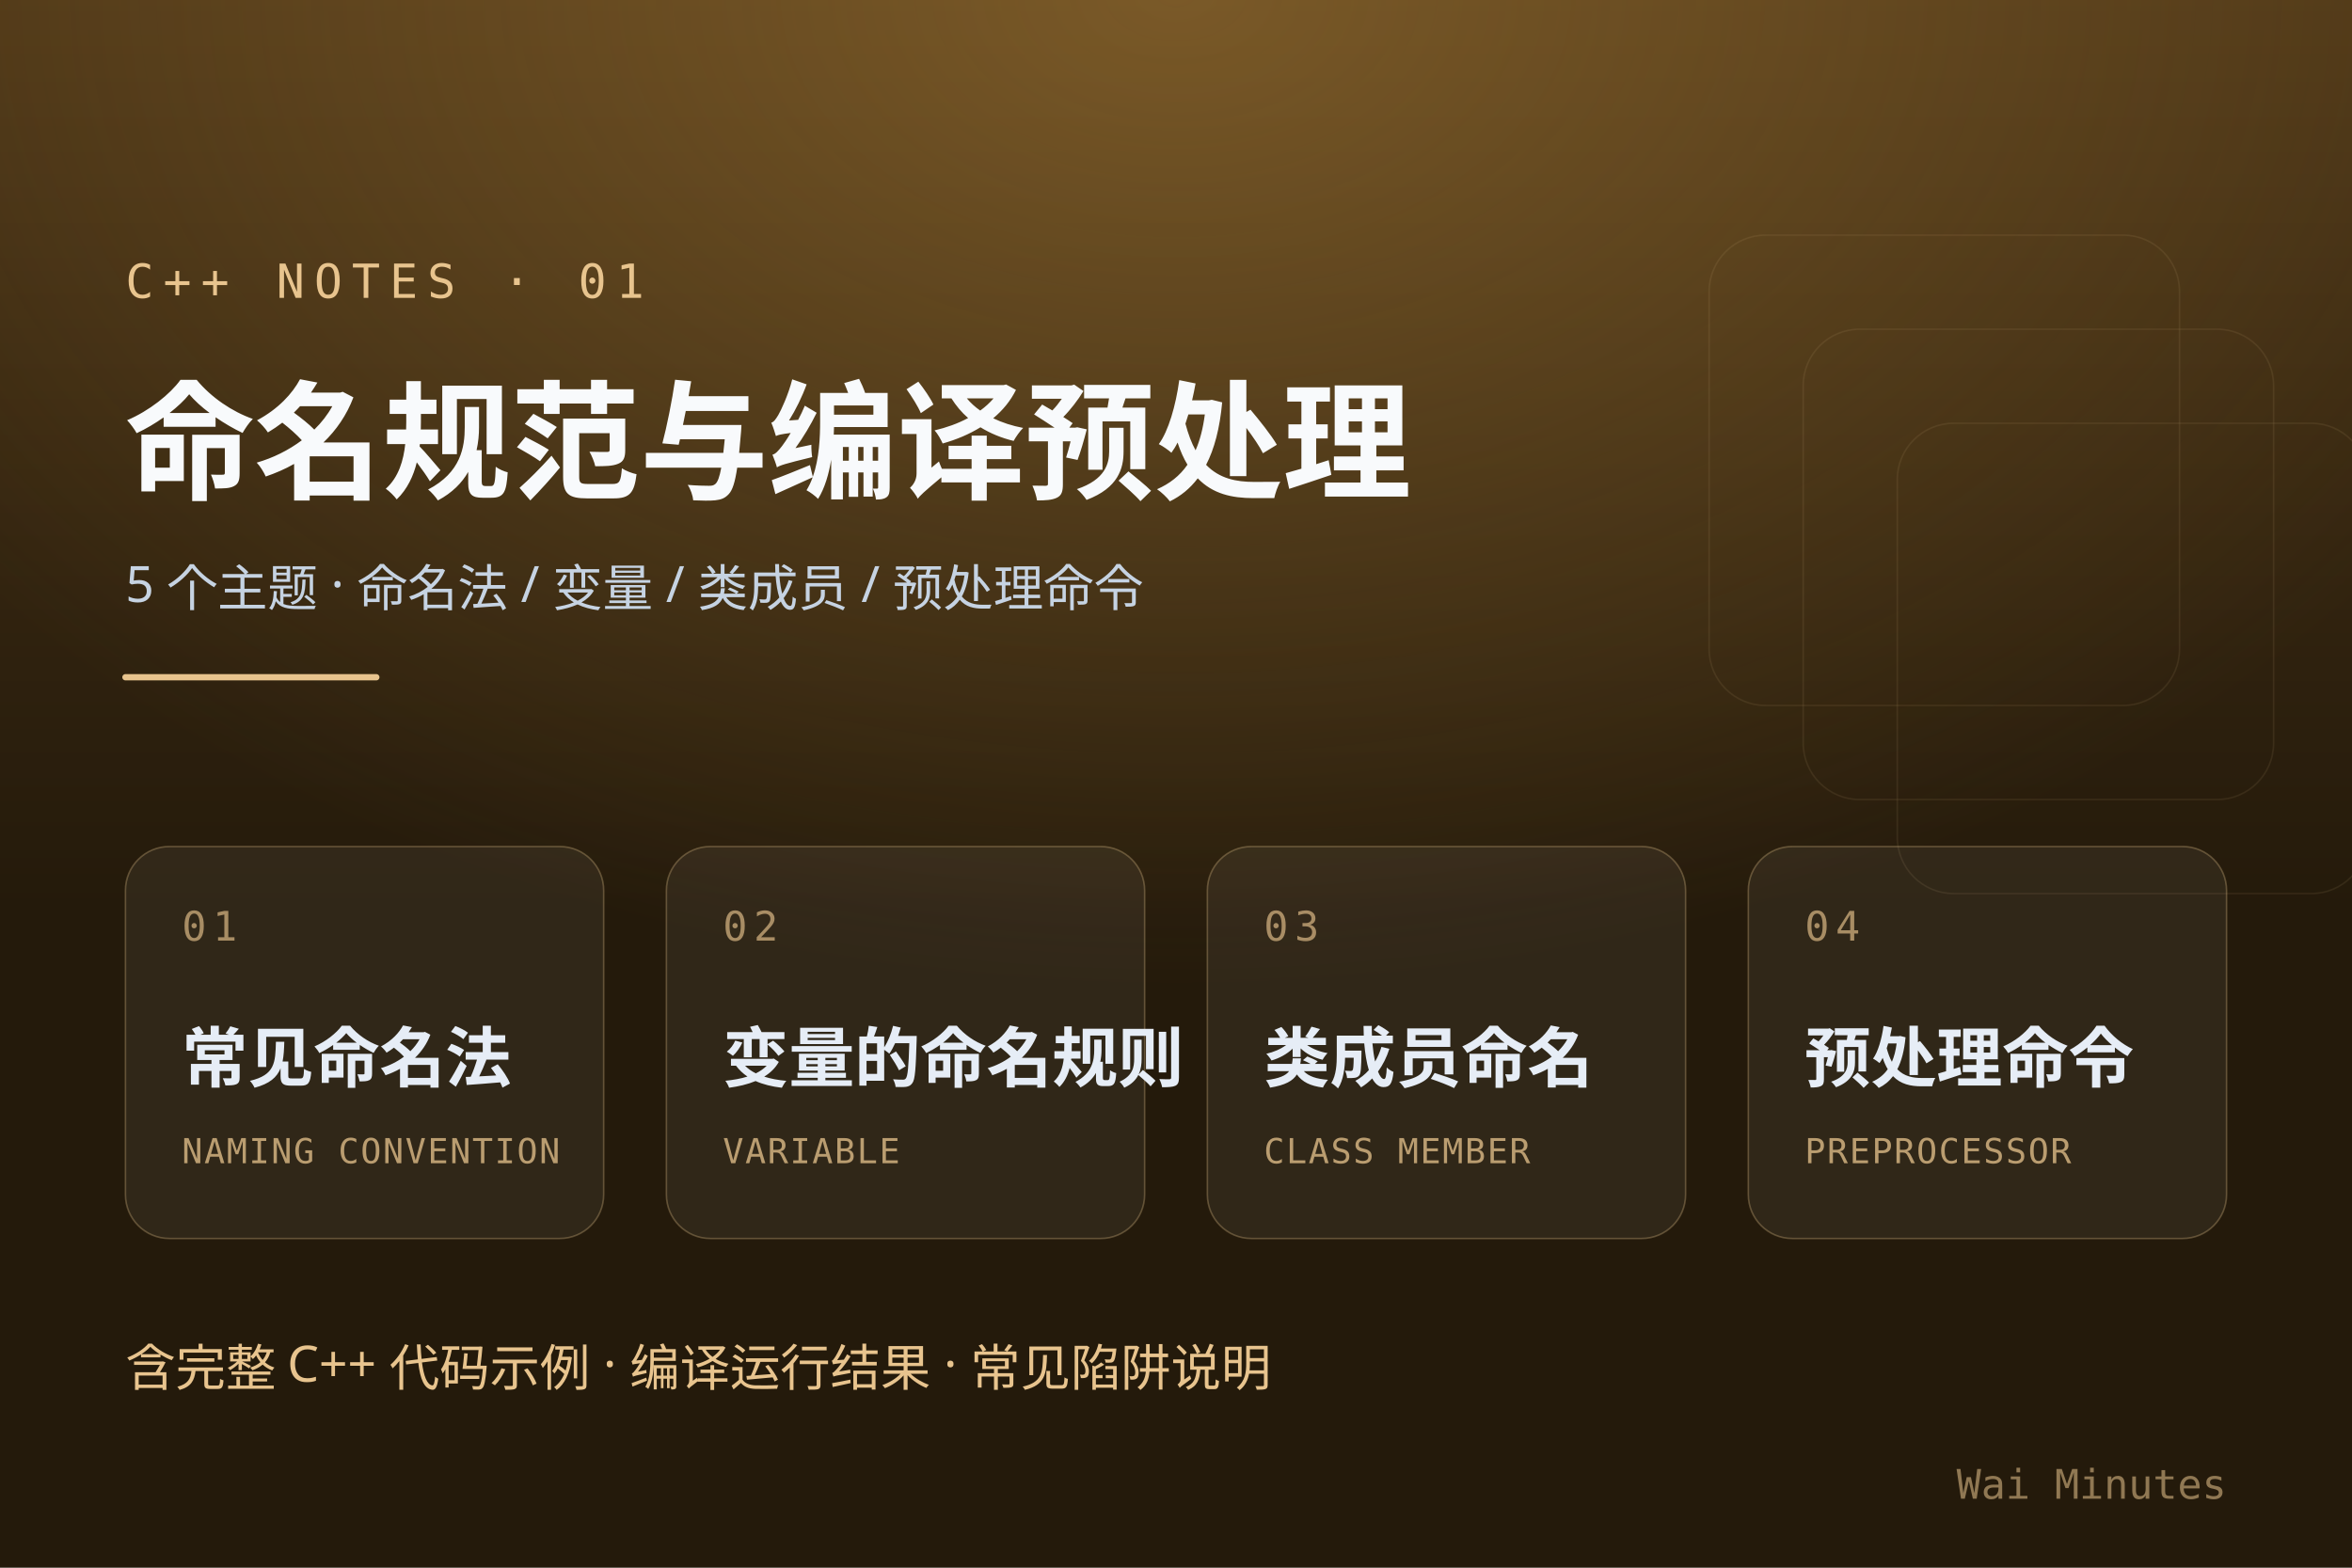
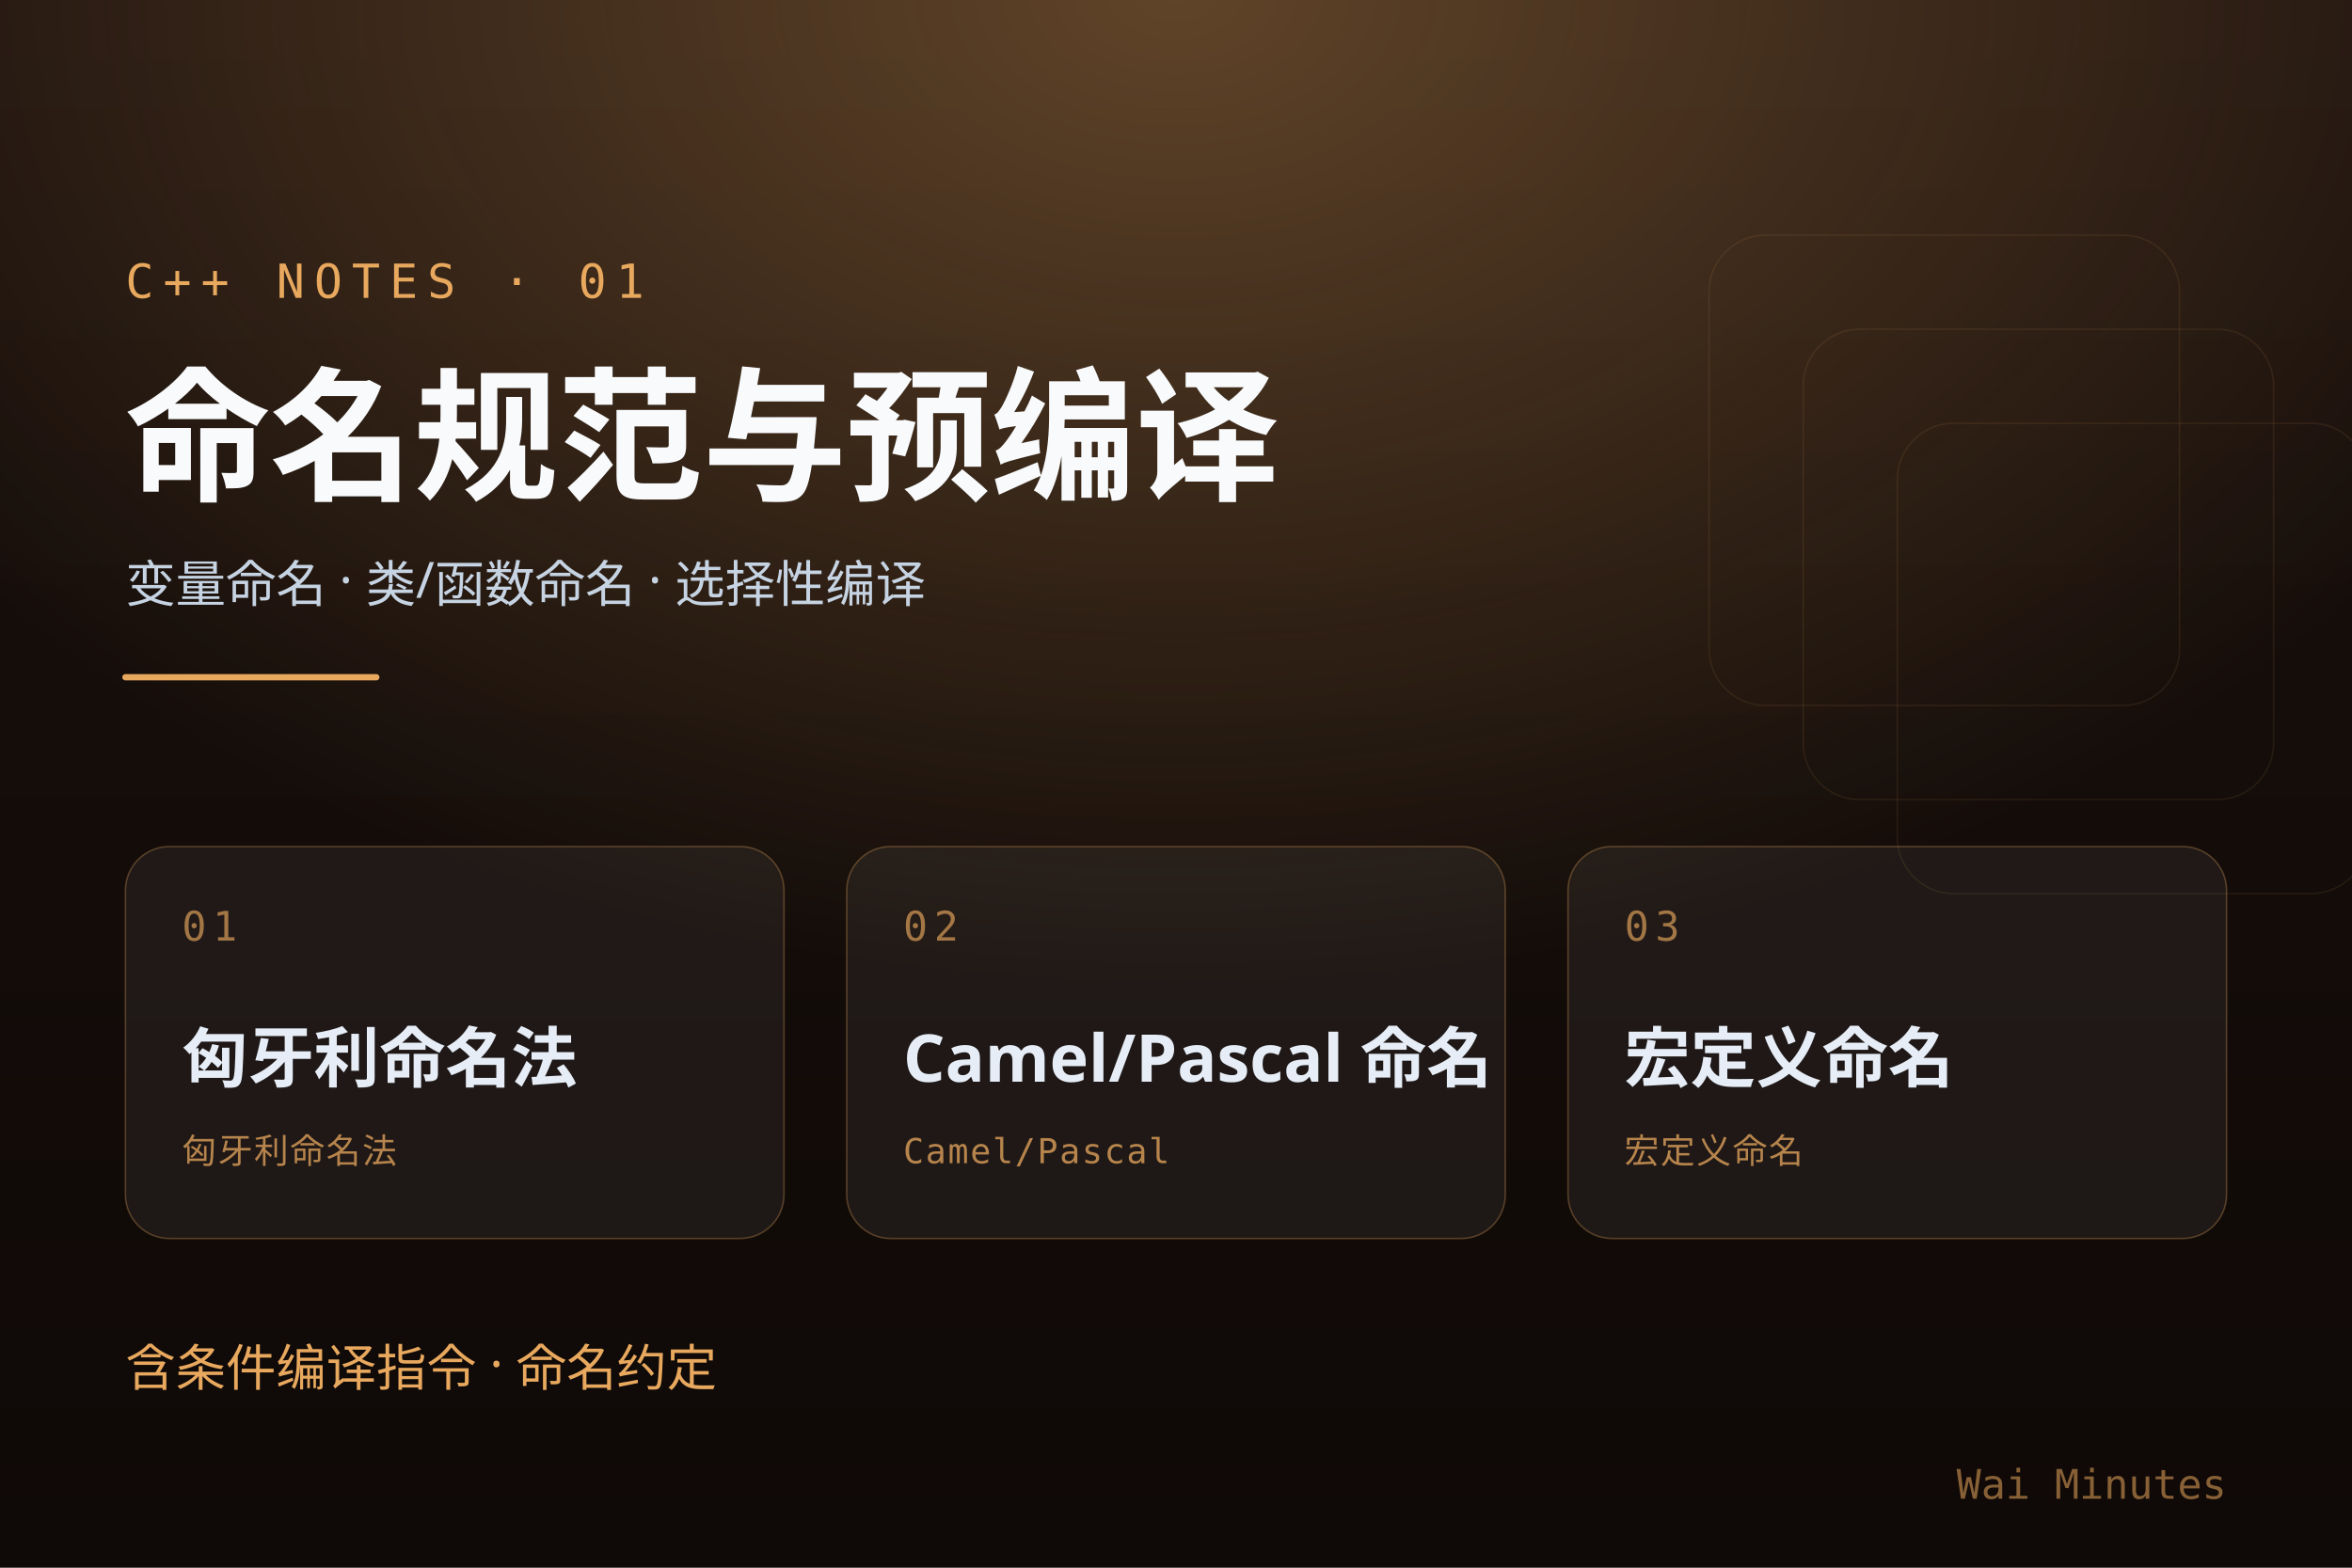
<svg xmlns="http://www.w3.org/2000/svg" width="1500" height="1000" viewBox="0 0 1500 1000" role="img" aria-labelledby="t d">
  <defs>
    <linearGradient id="bg" x1="0" y1="0" x2="0" y2="1">
-       <stop offset="0" stop-color="#4a3416" />
-       <stop offset="0.58" stop-color="#241a0b" />
-       <stop offset="1" stop-color="#241a0b" />
+       <stop offset="0" stop-color="#1a100d" />
+       <stop offset="0.58" stop-color="#130c09" />
+       <stop offset="1" stop-color="#0f0907" />
    </linearGradient>
    <radialGradient id="glow" cx="0.5" cy="0" r="0.9">
-       <stop offset="0" stop-color="#d8a24a" stop-opacity="0.34" />
-       <stop offset="0.7" stop-color="#d8a24a" stop-opacity="0" />
+       <stop offset="0" stop-color="#e8a85e" stop-opacity="0.34" />
+       <stop offset="0.7" stop-color="#e8a85e" stop-opacity="0" />
    </radialGradient>
    <style>.sans { font-family: 'Microsoft YaHei','PingFang SC','Hiragino Sans GB','Noto Sans SC','Source Han Sans SC',sans-serif; } .mono { font-family: 'Cascadia Mono','Consolas','SFMono-Regular',monospace; }</style>
  </defs>
  <rect width="1500" height="1000" fill="url(#bg)" />
  <rect width="1500" height="1000" fill="url(#glow)" />
-   <g opacity="0.5" stroke="#e8c48e" stroke-opacity="0.18" fill="none">
+   <g opacity="0.5" stroke="#e8a85e" stroke-opacity="0.18" fill="none">
    <rect x="1090" y="150" width="300" height="300" rx="36" />
    <rect x="1150" y="210" width="300" height="300" rx="36" />
    <rect x="1210" y="270" width="300" height="300" rx="36" />
  </g>
-   <text class="mono" x="80" y="190" fill="#e8c48e" font-size="30" letter-spacing="6">C++ NOTES · 01</text>
-   <text class="sans" x="80" y="312" fill="#f8fafc" font-size="82" font-weight="700">命名规范与编译预处理</text>
-   <text class="sans" x="80" y="384" fill="#c6d3e2" font-size="32">5 个主题 · 命名法 / 变量 / 类成员 / 预处理命令</text>
-   <line x1="80" y1="432" x2="240" y2="432" stroke="#e8c48e" stroke-width="4" stroke-linecap="round" />
+   <text class="mono" x="80" y="190" fill="#e8a85e" font-size="30" letter-spacing="6">C++ NOTES · 01</text>
+   <text class="sans" x="80" y="312" fill="#f8fafc" font-size="92" font-weight="700">命名规范与预编译</text>
+   <text class="sans" x="80" y="384" fill="#c6d3e2" font-size="32">变量命名 · 类/函数命名 · 选择性编译</text>
+   <line x1="80" y1="432" x2="240" y2="432" stroke="#e8a85e" stroke-width="4" stroke-linecap="round" />
  <g>
-     <rect x="80" y="540" width="305" height="250" rx="28" fill="#ffffff" fill-opacity="0.055" stroke="#e8c48e" stroke-opacity="0.30" />
-     <text class="mono" x="116" y="600" fill="#e8c48e" fill-opacity="0.65" font-size="26" letter-spacing="4">01</text>
-     <text class="sans" x="116" y="690" fill="#e6edf6" font-size="42" font-weight="600">常见命名法</text>
-     <text class="mono" x="116" y="742" fill="#e8c48e" fill-opacity="0.75" font-size="22" letter-spacing="1">NAMING CONVENTION</text>
+     <rect x="80" y="540" width="420" height="250" rx="28" fill="#ffffff" fill-opacity="0.055" stroke="#e8a85e" stroke-opacity="0.30" />
+     <text class="mono" x="116" y="600" fill="#e8a85e" fill-opacity="0.65" font-size="26" letter-spacing="4">01</text>
+     <text class="sans" x="116" y="690" fill="#e6edf6" font-size="42" font-weight="600">匈牙利命名法</text>
+     <text class="mono" x="116" y="742" fill="#e8a85e" fill-opacity="0.75" font-size="22" letter-spacing="1">匈牙利命名法</text>
  </g>
  <g>
-     <rect x="425" y="540" width="305" height="250" rx="28" fill="#ffffff" fill-opacity="0.055" stroke="#e8c48e" stroke-opacity="0.30" />
-     <text class="mono" x="461" y="600" fill="#e8c48e" fill-opacity="0.65" font-size="26" letter-spacing="4">02</text>
-     <text class="sans" x="461" y="690" fill="#e6edf6" font-size="42" font-weight="600">变量的命名规则</text>
-     <text class="mono" x="461" y="742" fill="#e8c48e" fill-opacity="0.75" font-size="22" letter-spacing="1">VARIABLE</text>
+     <rect x="540" y="540" width="420" height="250" rx="28" fill="#ffffff" fill-opacity="0.055" stroke="#e8a85e" stroke-opacity="0.30" />
+     <text class="mono" x="576" y="600" fill="#e8a85e" fill-opacity="0.65" font-size="26" letter-spacing="4">02</text>
+     <text class="sans" x="576" y="690" fill="#e6edf6" font-size="42" font-weight="600">Camel/Pascal 命名</text>
+     <text class="mono" x="576" y="742" fill="#e8a85e" fill-opacity="0.75" font-size="22" letter-spacing="1">Camel/Pascal </text>
  </g>
  <g>
-     <rect x="770" y="540" width="305" height="250" rx="28" fill="#ffffff" fill-opacity="0.055" stroke="#e8c48e" stroke-opacity="0.30" />
-     <text class="mono" x="806" y="600" fill="#e8c48e" fill-opacity="0.65" font-size="26" letter-spacing="4">03</text>
-     <text class="sans" x="806" y="690" fill="#e6edf6" font-size="42" font-weight="600">类成员命名</text>
-     <text class="mono" x="806" y="742" fill="#e8c48e" fill-opacity="0.75" font-size="22" letter-spacing="1">CLASS MEMBER</text>
+     <rect x="1000" y="540" width="420" height="250" rx="28" fill="#ffffff" fill-opacity="0.055" stroke="#e8a85e" stroke-opacity="0.30" />
+     <text class="mono" x="1036" y="600" fill="#e8a85e" fill-opacity="0.65" font-size="26" letter-spacing="4">03</text>
+     <text class="sans" x="1036" y="690" fill="#e6edf6" font-size="42" font-weight="600">宏定义命名</text>
+     <text class="mono" x="1036" y="742" fill="#e8a85e" fill-opacity="0.75" font-size="22" letter-spacing="1">宏定义命名</text>
  </g>
-   <g>
-     <rect x="1115" y="540" width="305" height="250" rx="28" fill="#ffffff" fill-opacity="0.055" stroke="#e8c48e" stroke-opacity="0.30" />
-     <text class="mono" x="1151" y="600" fill="#e8c48e" fill-opacity="0.65" font-size="26" letter-spacing="4">04</text>
-     <text class="sans" x="1151" y="690" fill="#e6edf6" font-size="42" font-weight="600">预处理命令</text>
-     <text class="mono" x="1151" y="742" fill="#e8c48e" fill-opacity="0.75" font-size="22" letter-spacing="1">PREPROCESSOR</text>
-   </g>
-   <text class="sans" x="80" y="884" fill="#e8c48e" font-size="32">含完整 C++ 代码示例 · 编译运行结果 · 常见陷阱说明</text>
-   <text class="mono" x="1420" y="956" fill="#e8c48e" fill-opacity="0.55" font-size="26" text-anchor="end">Wai Minutes</text>
+   <text class="sans" x="80" y="884" fill="#e8a85e" font-size="32">含条件编译指令 · 命名约定</text>
+   <text class="mono" x="1420" y="956" fill="#e8a85e" fill-opacity="0.55" font-size="26" text-anchor="end">Wai Minutes</text>
</svg>
